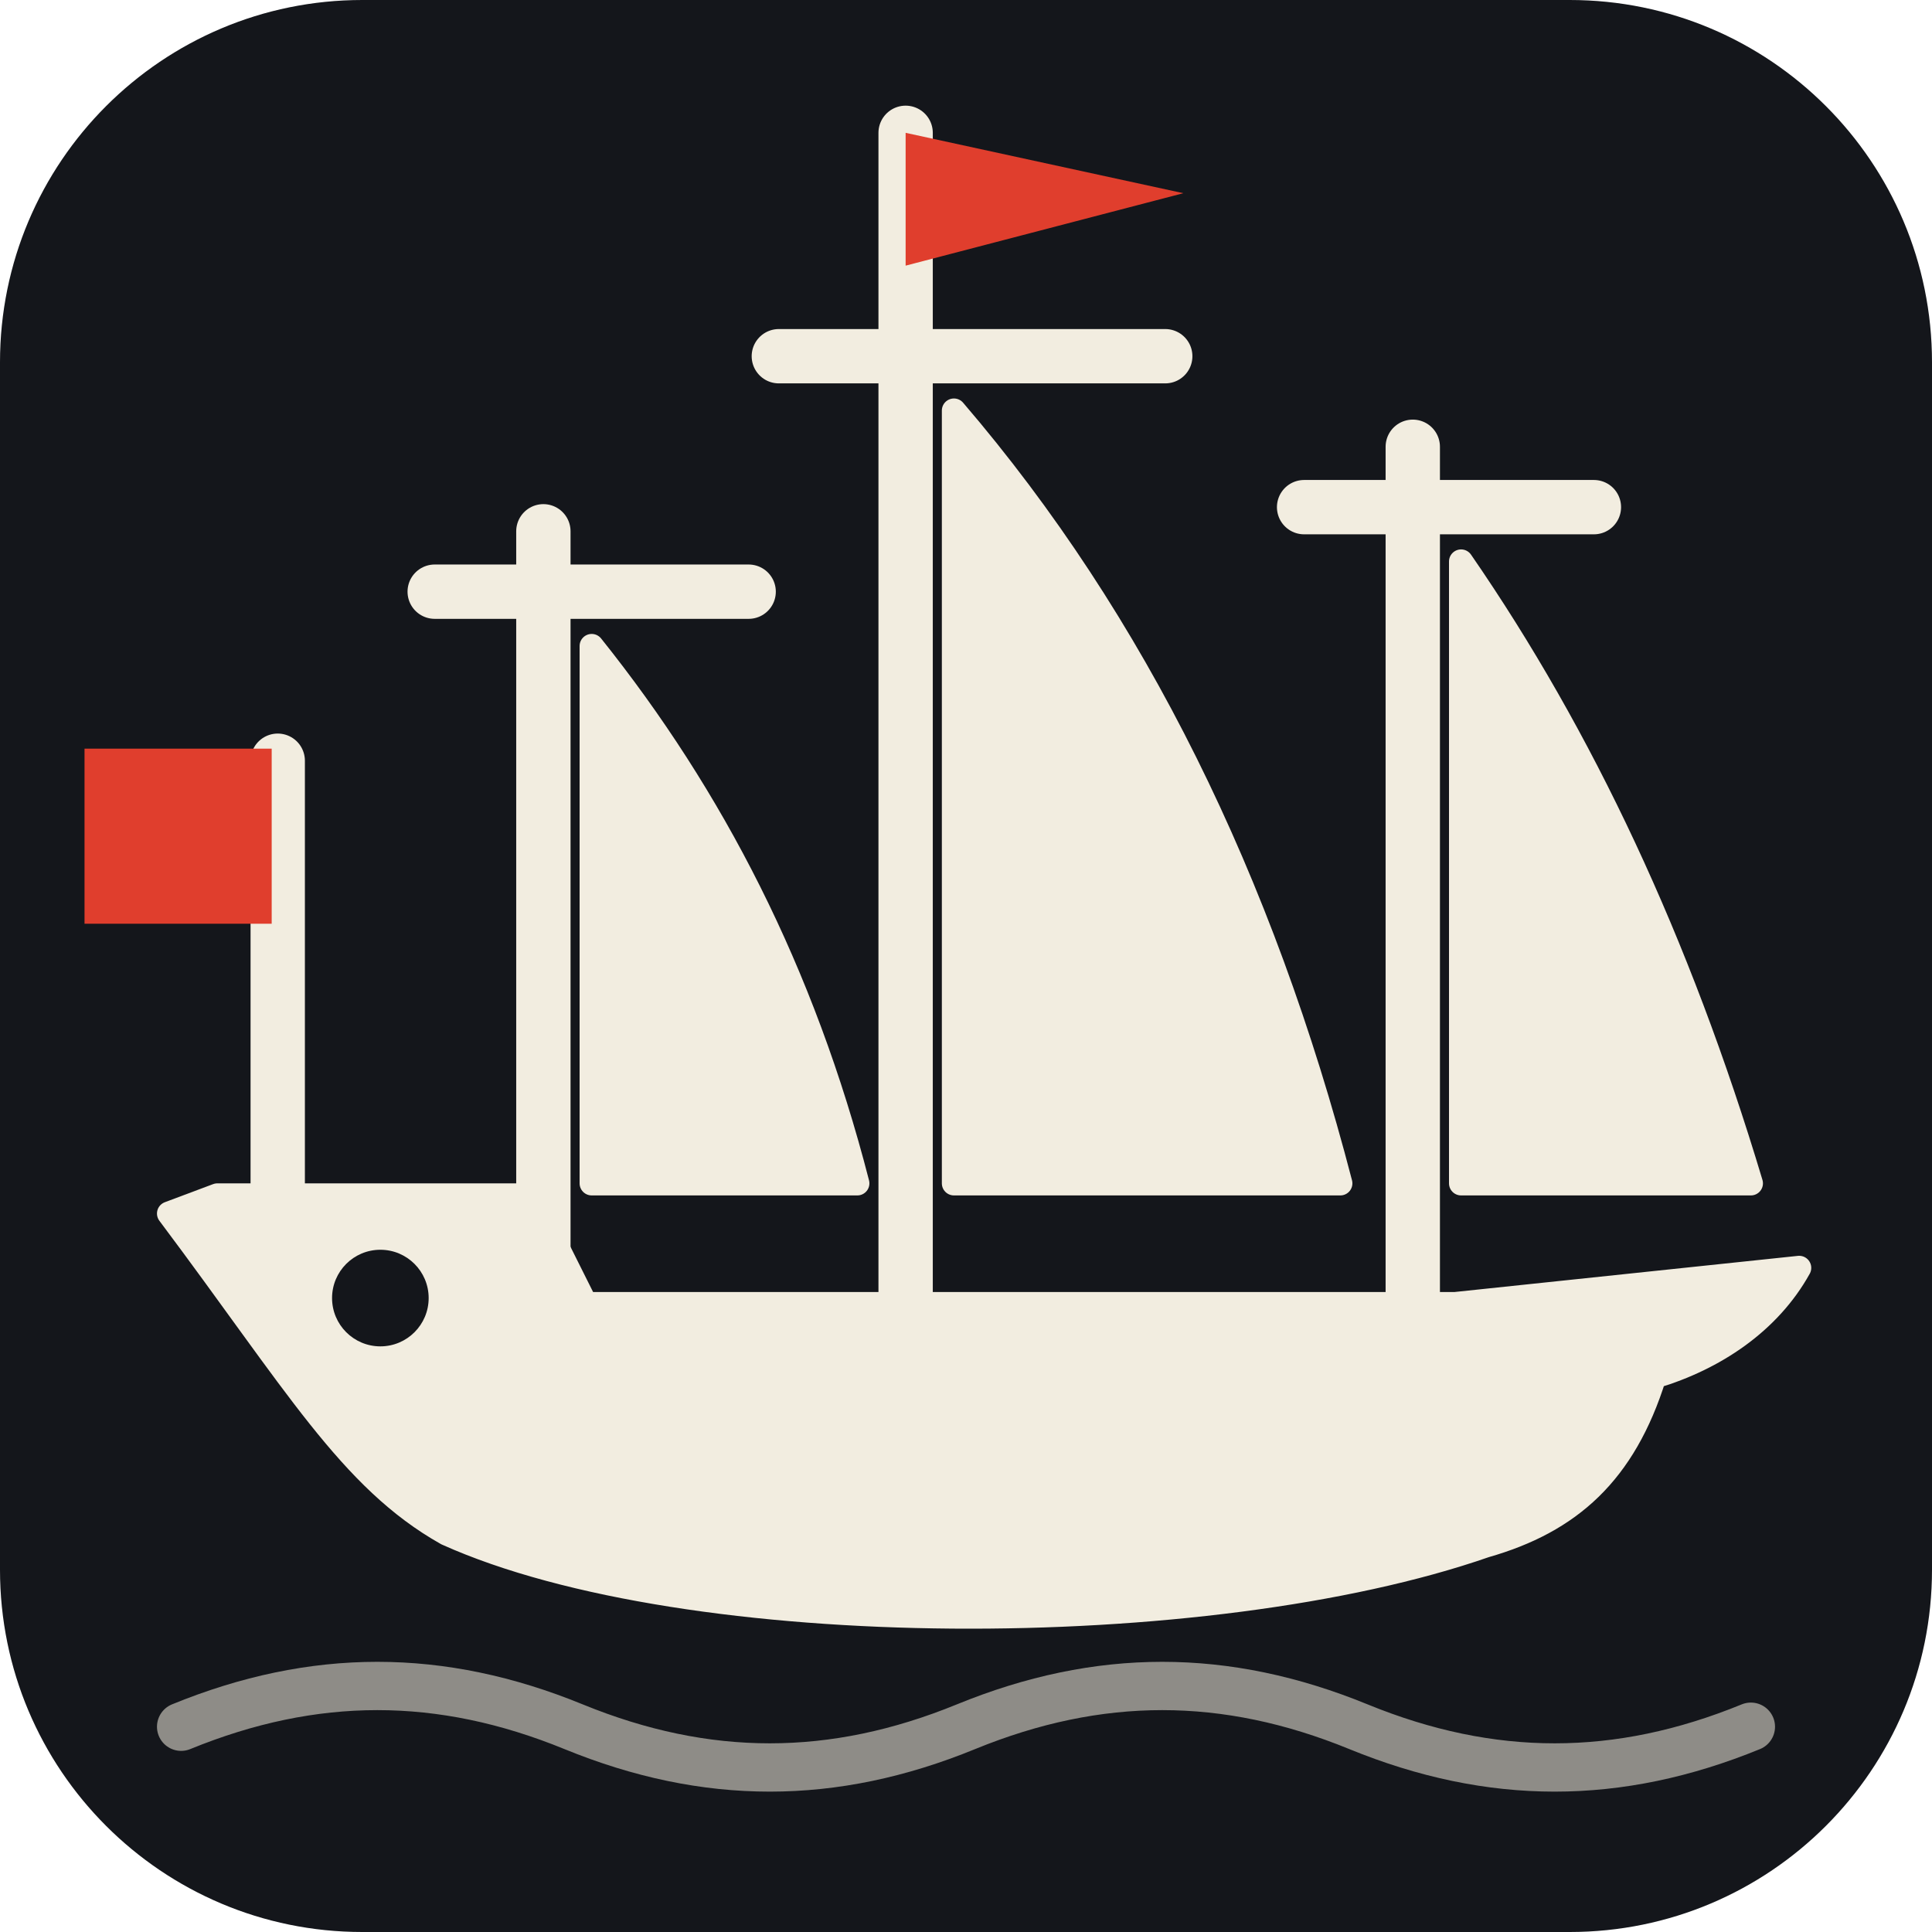
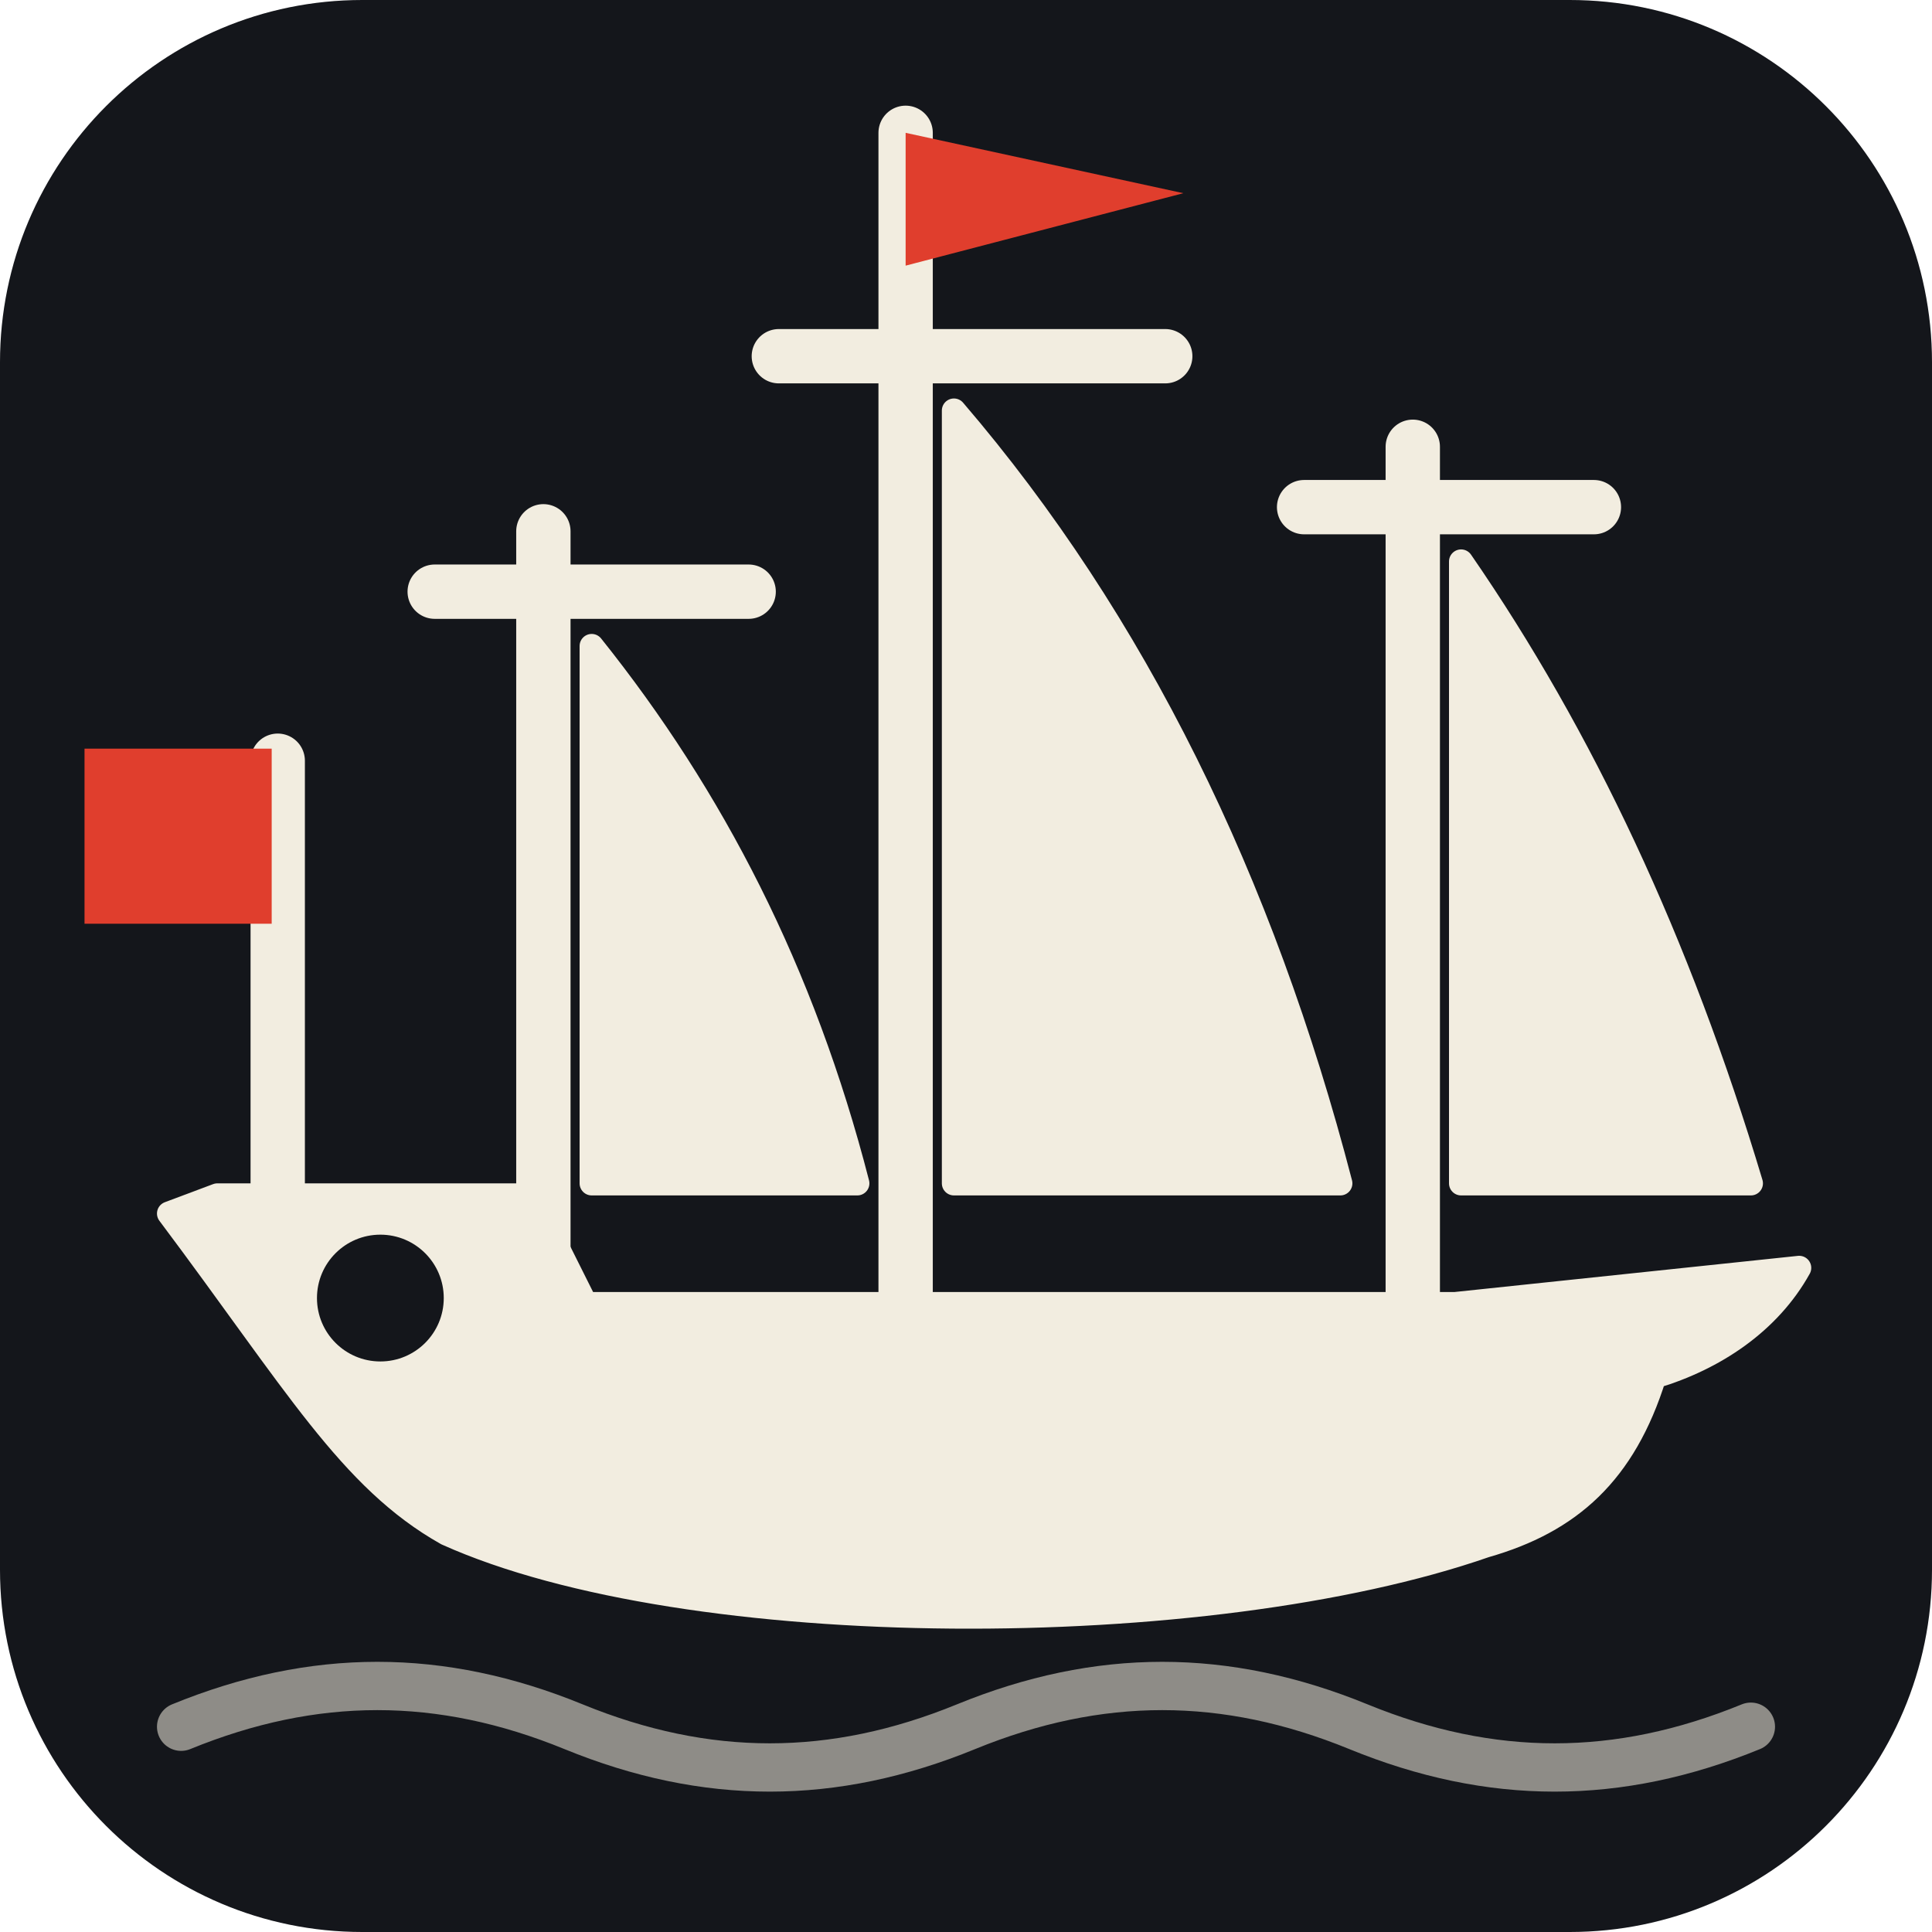
<svg xmlns="http://www.w3.org/2000/svg" viewBox="0 0 32 32">
  <rect width="32" height="32" rx="6" fill="#14161B" />
  <g transform="translate(0 1.2)">
    <g fill="#F2EDE0" stroke="#F2EDE0" stroke-linejoin="round">
      <path d="M9 20.4V7.6M15 20.4V1M23.4 20.2V6.2M4.6 18.6V11.4" fill="none" stroke-width="0.9" stroke-linecap="round" />
      <path d="M7.2 8.6h5.2M12.9 4.7h6.4M21.6 7.2h4.8" fill="none" stroke-width="0.9" stroke-linecap="round" />
      <path d="M9.8 9.5v8.9h4.4c-.9-3.5-2.4-6.4-4.4-8.9Z" stroke-width="0.4" />
      <path d="M15.8 5.6v12.8h6.4c-1.3-5-3.4-9.3-6.4-12.8Z" stroke-width="0.4" />
      <path d="M24.2 8.1v10.3h4.8c-1.2-4-2.8-7.4-4.8-10.3Z" stroke-width="0.4" />
    </g>
    <path d="M15 1 19.6 2 15 3.2Z" fill="#E03E2D" />
    <path d="M4.5 11.2H1.4v2.9h3.1Z" fill="#E03E2D" />
  </g>
  <path transform="translate(0 2.2)" d="M3.6 17.6h5.2l.9 1.8h14.4l5.7-.6c-.5.9-1.4 1.5-2.4 1.8-.5 1.6-1.4 2.4-2.8 2.8-4.6 1.6-13.2 1.6-17.2-.2-1.6-.9-2.5-2.5-4.6-5.3Z" fill="#F2EDE0" stroke="#F2EDE0" stroke-width="0.4" stroke-linejoin="round" />
-   <circle cx="6.3" cy="21.5" r=".8" fill="#14161B" />
+   <circle cx="6.3" cy="21.5" r="1.05" fill="#14161B" />
  <path d="M3 28.6c2.2-.9 4.3-.9 6.5 0s4.3.9 6.5 0 4.3-.9 6.5 0 4.3.9 6.5 0" fill="none" stroke="#F2EDE0" stroke-width="0.8" stroke-linecap="round" opacity=".55" />
</svg>
